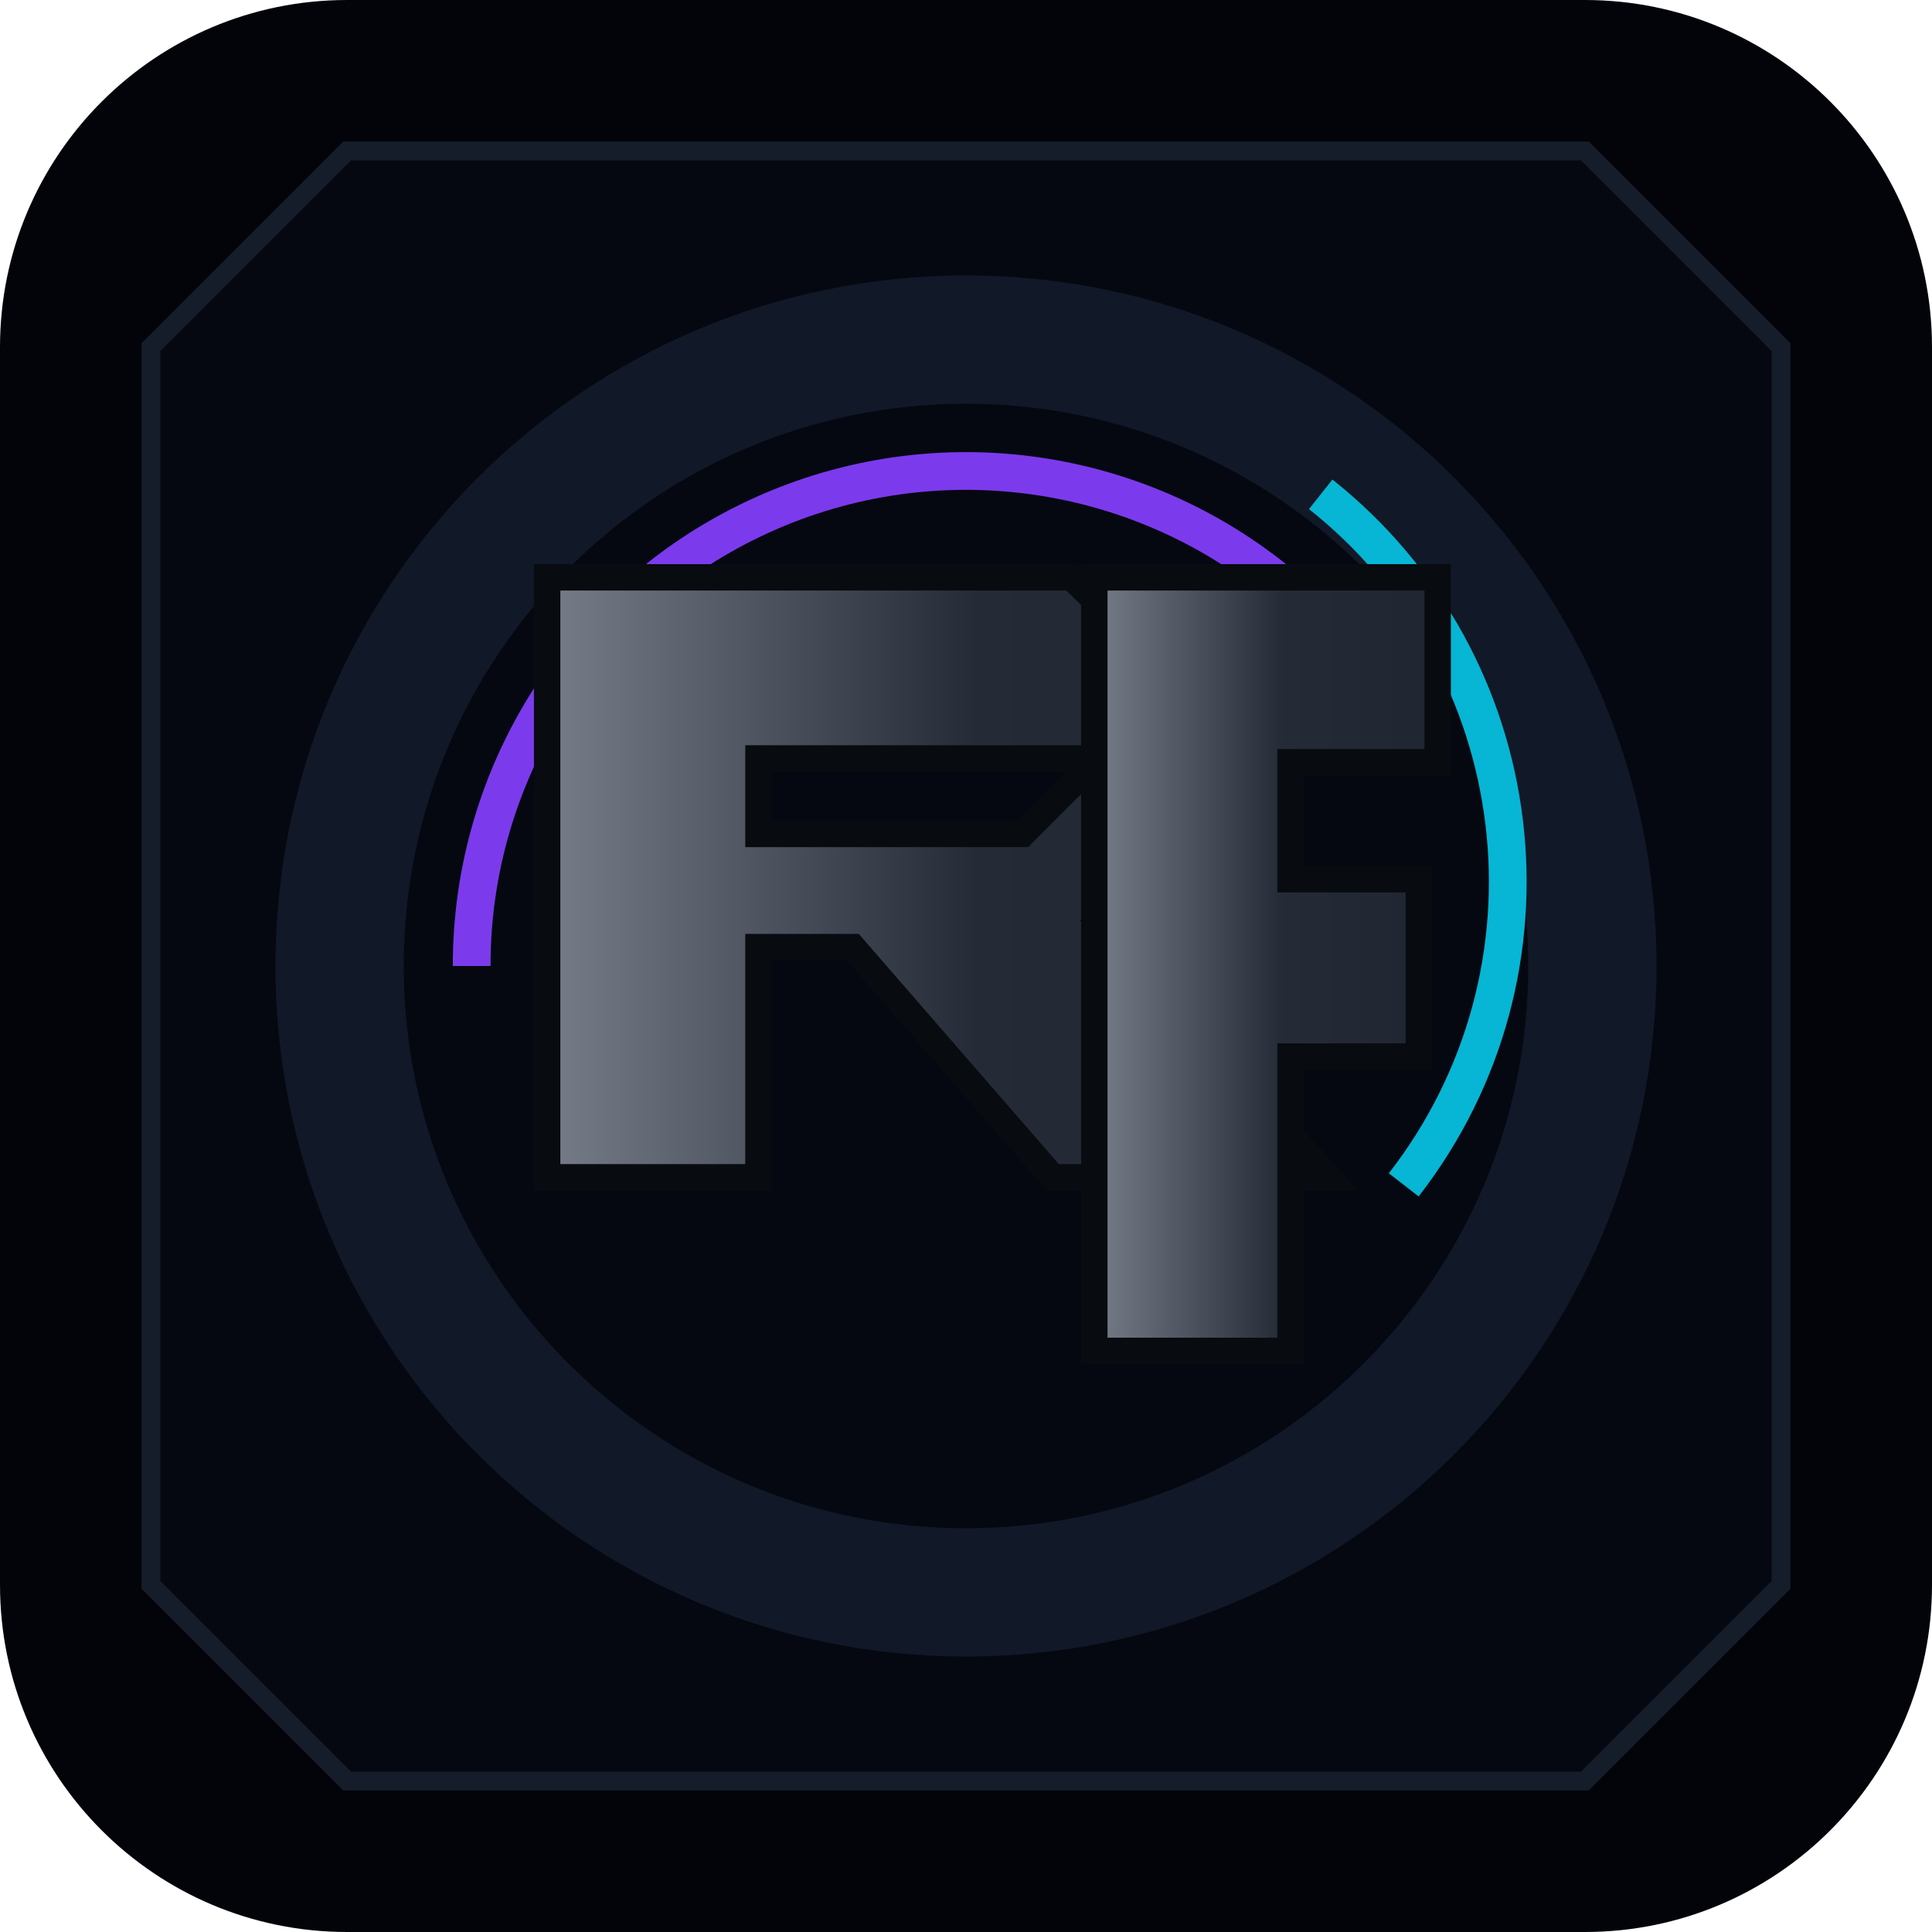
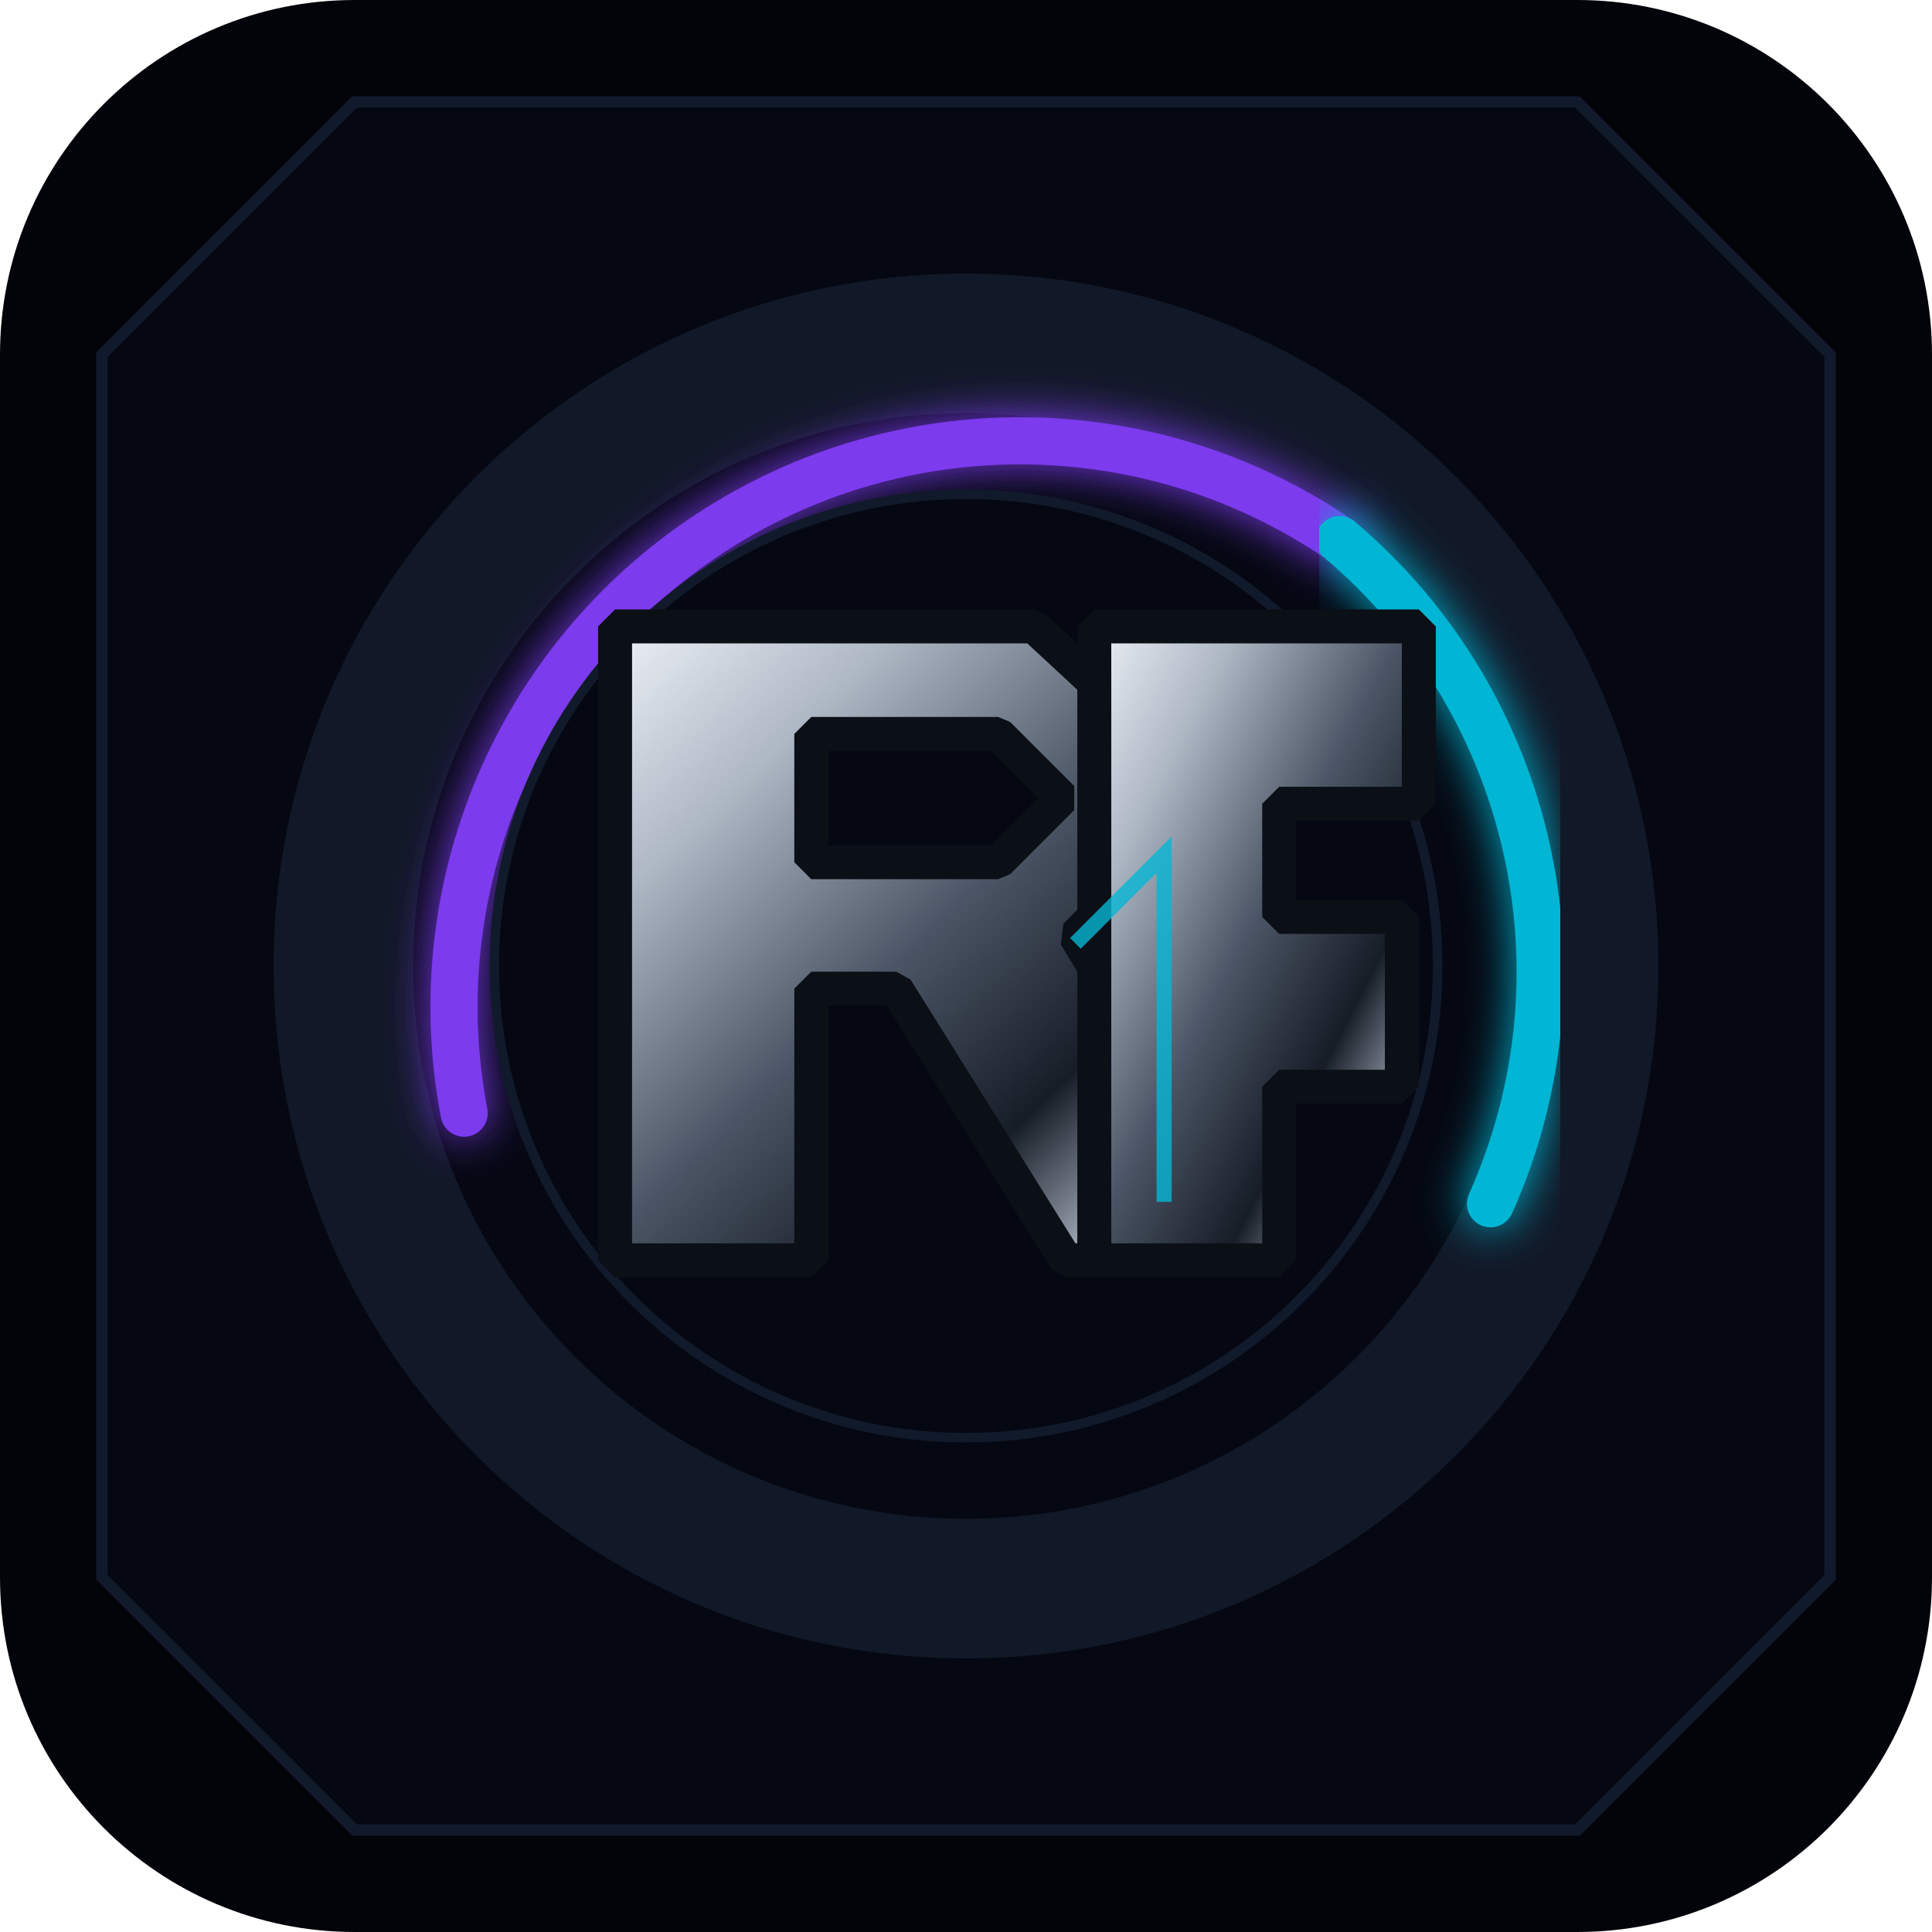
- <svg xmlns="http://www.w3.org/2000/svg" viewBox="0 0 512 512">
+ <svg xmlns="http://www.w3.org/2000/svg" viewBox="0 0 1024 1024" role="img" aria-label="RogueForge dark">
  <defs>
-     <linearGradient id="m">
-       <stop stop-color="#777d88" />
-       <stop offset=".55" stop-color="#252b36" />
-       <stop offset="1" stop-color="#202631" />
+     <linearGradient id="m" x1="0" y1="0" x2="1" y2="1">
+       <stop stop-color="#eef2f8" />
+       <stop offset=".22" stop-color="#aeb7c4" />
+       <stop offset=".48" stop-color="#4b5565" />
+       <stop offset=".7" stop-color="#171d27" />
+       <stop offset=".86" stop-color="#aeb7c4" />
+       <stop offset="1" stop-color="#414a58" />
    </linearGradient>
+     <filter id="g">
+       <feGaussianBlur stdDeviation="12" result="b" />
+       <feMerge>
+         <feMergeNode in="b" />
+         <feMergeNode in="SourceGraphic" />
+       </feMerge>
+     </filter>
  </defs>
-   <rect width="512" height="512" rx="92" fill="#02040a" />
-   <path d="M40 92 92 40h328l52 52v328l-52 52H92l-52-52Z" fill="#050811" stroke="#151d2a" stroke-width="5" />
-   <circle cx="256" cy="256" r="166" fill="none" stroke="#111827" stroke-width="34" />
-   <path d="M125 256a131 131 0 0 1 217-99" fill="none" stroke="#7c3aed" stroke-width="10" />
-   <path d="M350 131a131 131 0 0 1 22 183" fill="none" stroke="#06b6d4" stroke-width="10" />
-   <path d="M145 153h139l49 48-42 43 61 68h-73l-53-61h-25v61h-56Zm56 48v20h70l20-20Z" fill="url(#m)" stroke="#080b10" stroke-width="7" />
-   <path d="M290 153h91v49h-39v31h34v47h-34v78h-52Z" fill="url(#m)" stroke="#080b10" stroke-width="7" />
+   <rect width="1024" height="1024" rx="188" fill="#02040a" />
+   <path d="M188 54h648l134 134v648L836 970H188L54 836V188Z" fill="#050812" stroke="#111a2b" stroke-width="6" />
+   <circle cx="512" cy="512" r="330" fill="none" stroke="#111827" stroke-width="74" />
+   <path d="M246 590A300 300 0 0 1 710 286" fill="none" stroke="#7c3aed" stroke-width="25" stroke-linecap="round" filter="url(#g)" />
+   <path d="M710 286A300 300 0 0 1 790 638" fill="none" stroke="#06b6d4" stroke-width="25" stroke-linecap="round" filter="url(#g)" />
+   <circle cx="512" cy="512" r="250" fill="#050812" stroke="#111a2b" stroke-width="5" />
+   <path d="M326 332H548L644 421 570 496 674 668H565L475 524H430v144H326V332Zm104 91v34h99l34-34-34-34h-99Z" fill="url(#m)" stroke="#0b0f16" stroke-width="18" stroke-linejoin="bevel" />
+   <path d="M580 332H752V426H678v60h65v90h-65v92h-98Z" fill="url(#m)" stroke="#0b0f16" stroke-width="18" stroke-linejoin="bevel" />
+   <path d="M570 500l47-47v184" fill="none" stroke="#06b6d4" stroke-width="8" opacity=".8" />
</svg>
